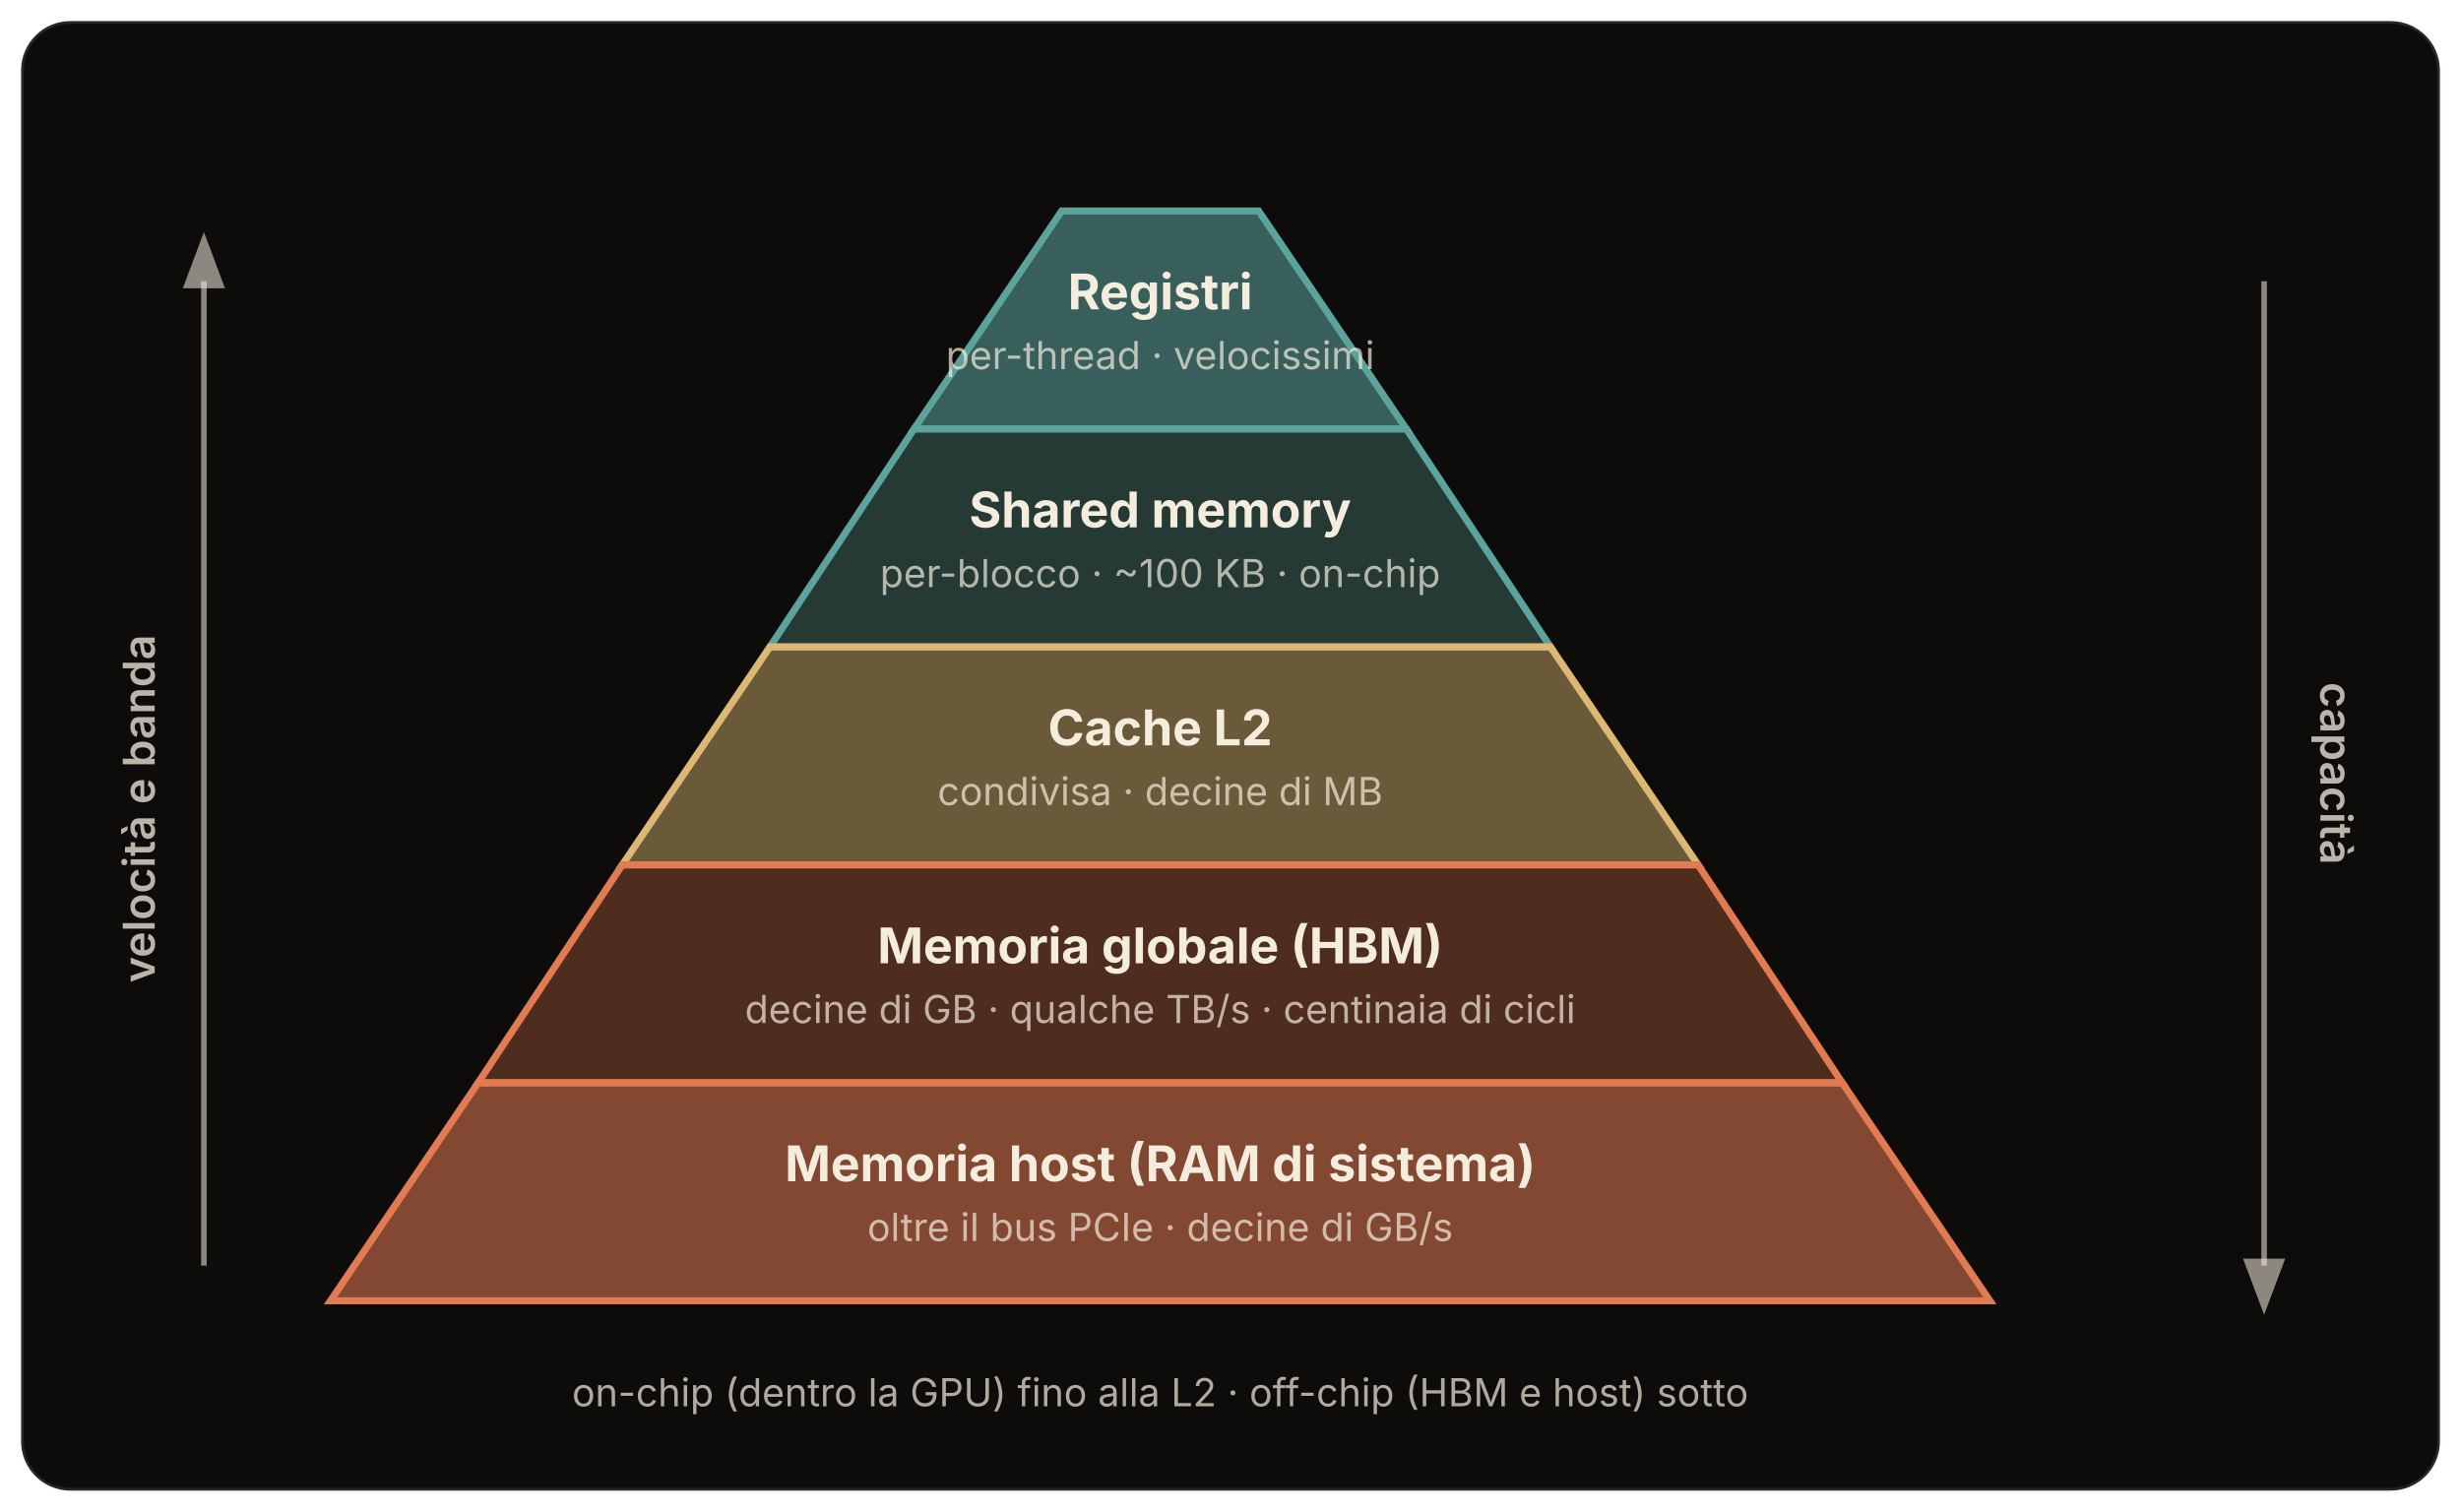
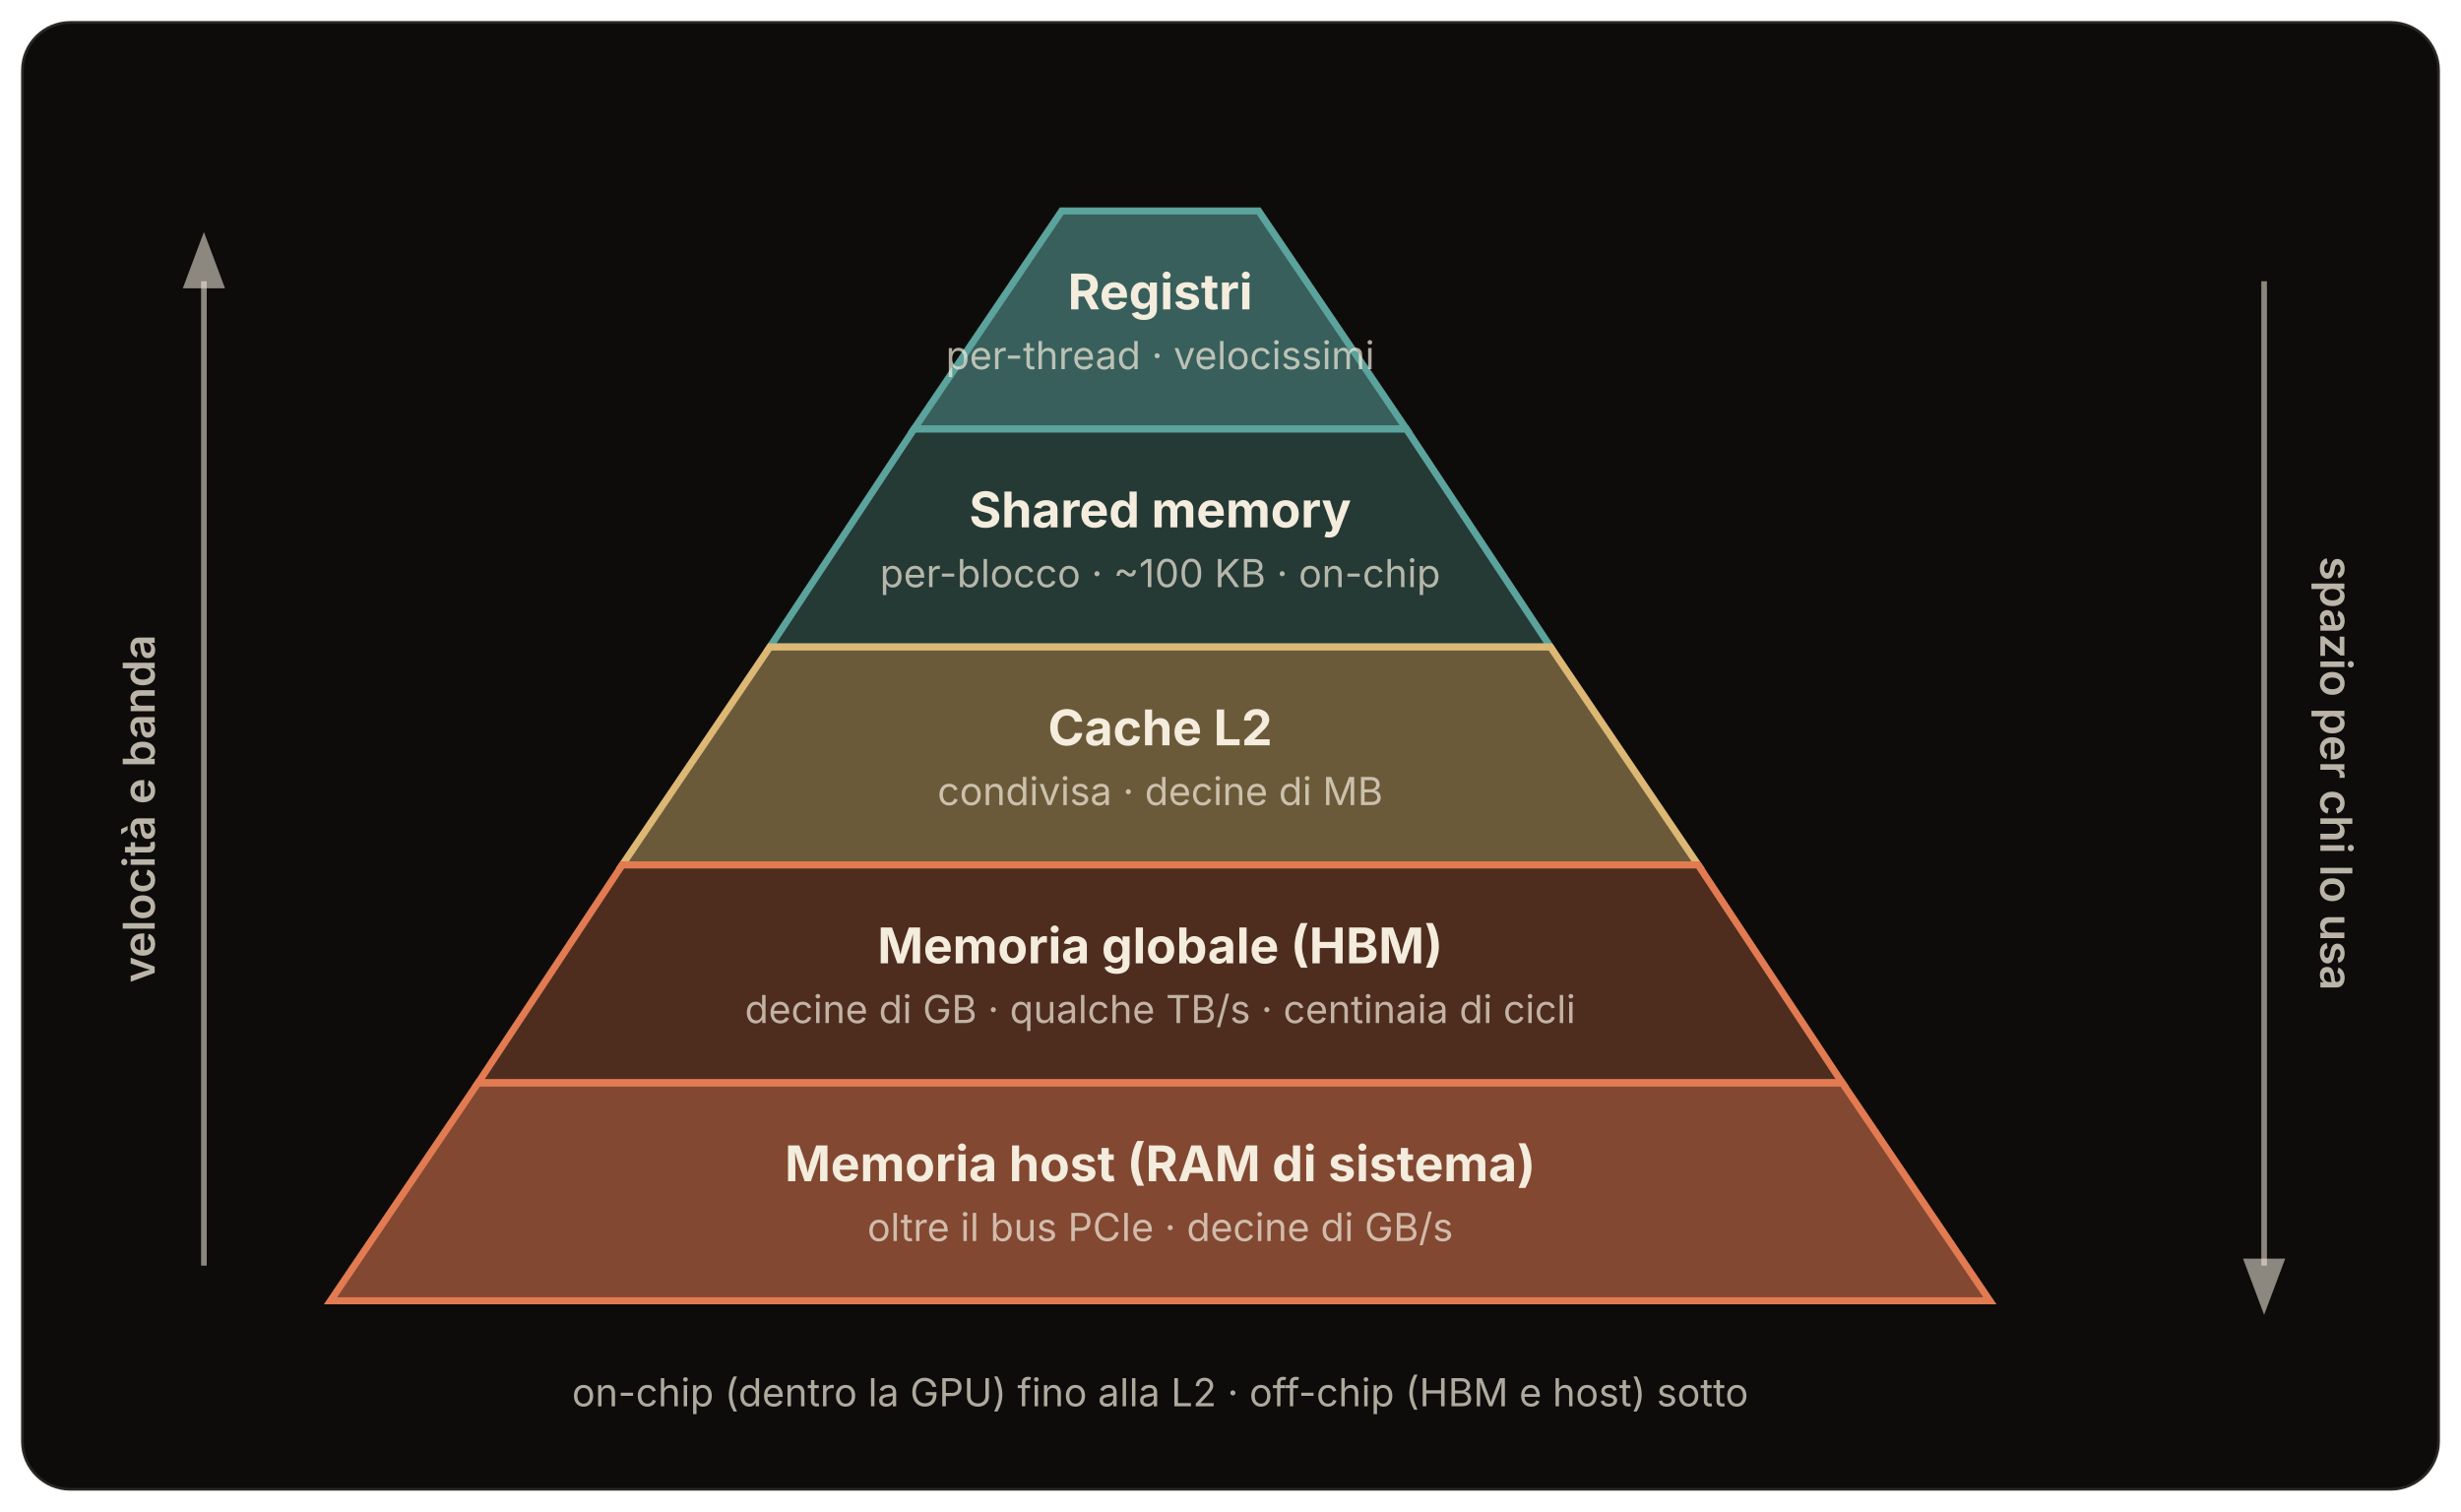
- <svg xmlns="http://www.w3.org/2000/svg" viewBox="0 0 700 430" role="img" aria-label="Piramide della gerarchia di memoria di una GPU su cinque livelli. Dall'apice alla base: registri (per-thread, pochi kilobyte, immediati); shared memory (per-blocco, circa cento kilobyte, on-chip); cache L2 (condivisa, decine di megabyte); memoria globale HBM (decine di gigabyte, banda di qualche terabyte al secondo, latenza di centinaia di cicli); memoria host, la RAM di sistema, oltre il bus PCIe a decine di gigabyte al secondo. Una freccia a sinistra indica che salendo crescono velocita e banda; una freccia a destra indica che scendendo cresce la capacita.">
+ <svg xmlns="http://www.w3.org/2000/svg" viewBox="0 0 700 430" role="img" aria-label="Piramide della gerarchia di memoria di una GPU su cinque livelli. Dall'apice alla base: registri (per-thread, meno di un kilobyte a testa, immediati); shared memory (per-blocco, circa cento kilobyte, on-chip); cache L2 (condivisa, decine di megabyte); memoria globale HBM (decine di gigabyte, banda di qualche terabyte al secondo, latenza di centinaia di cicli); memoria host, la RAM di sistema, oltre il bus PCIe a decine di gigabyte al secondo. Una freccia a sinistra indica che salendo crescono velocità e banda; una freccia a destra indica che scendendo cresce lo spazio che tocca a chi lo usa, non quello che c'è in tutto a quel piano.">
  <style>
    .band  { stroke-width:2; }
    .name  { font-family:Inter, system-ui, sans-serif; font-size:14px; font-weight:700; fill:#F4ECDD; }
    .det   { font-family:Inter, system-ui, sans-serif; font-size:11px; fill:#F4ECDD; opacity:0.7; }
    .side  { font-family:Inter, system-ui, sans-serif; font-size:12.5px; font-weight:600; fill:#F4ECDD; opacity:0.75; }
    .axis  { stroke:#F4ECDD; stroke-width:1.6; opacity:0.55; }
  </style>
  <rect x="6" y="6" width="688" height="418" rx="14" fill="#0E0C0A" stroke="#F4ECDD" stroke-opacity="0.12" stroke-width="1.5" />
  <polygon class="band" points="302,60 358,60 400,122 260,122" fill="#5BA39C" fill-opacity="0.55" stroke="#5BA39C" />
  <text class="name" x="330" y="88" text-anchor="middle">Registri</text>
  <text class="det" x="330" y="105" text-anchor="middle">per-thread · velocissimi</text>
  <polygon class="band" points="260,122 400,122 441,184 219,184" fill="#5BA39C" fill-opacity="0.30" stroke="#5BA39C" />
  <text class="name" x="330" y="150" text-anchor="middle">Shared memory</text>
  <text class="det" x="330" y="167" text-anchor="middle">per-blocco · ~100 KB · on-chip</text>
  <polygon class="band" points="219,184 441,184 483,246 177,246" fill="#DDB874" fill-opacity="0.45" stroke="#DDB874" />
  <text class="name" x="330" y="212" text-anchor="middle">Cache L2</text>
  <text class="det" x="330" y="229" text-anchor="middle">condivisa · decine di MB</text>
  <polygon class="band" points="177,246 483,246 524,308 136,308" fill="#E27B52" fill-opacity="0.30" stroke="#E27B52" />
  <text class="name" x="330" y="274" text-anchor="middle">Memoria globale (HBM)</text>
  <text class="det" x="330" y="291" text-anchor="middle">decine di GB · qualche TB/s · centinaia di cicli</text>
  <polygon class="band" points="136,308 524,308 566,370 94,370" fill="#E27B52" fill-opacity="0.55" stroke="#E27B52" />
  <text class="name" x="330" y="336" text-anchor="middle">Memoria host (RAM di sistema)</text>
  <text class="det" x="330" y="353" text-anchor="middle">oltre il bus PCIe · decine di GB/s</text>
  <line class="axis" x1="58" y1="360" x2="58" y2="80" />
  <polygon points="58,66 52,82 64,82" fill="#F4ECDD" fill-opacity="0.55" />
  <text class="side" x="44" y="230" text-anchor="middle" transform="rotate(-90 44 230)">velocità e banda</text>
  <line class="axis" x1="644" y1="80" x2="644" y2="360" />
  <polygon points="644,374 638,358 650,358" fill="#F4ECDD" fill-opacity="0.55" />
-   <text class="side" x="660" y="220" text-anchor="middle" transform="rotate(90 660 220)">capacità</text>
+   <text class="side" x="660" y="220" text-anchor="middle" transform="rotate(90 660 220)">spazio per chi lo usa</text>
  <text class="det" x="330" y="400" text-anchor="middle">on-chip (dentro la GPU) fino alla L2 · off-chip (HBM e host) sotto</text>
</svg>
